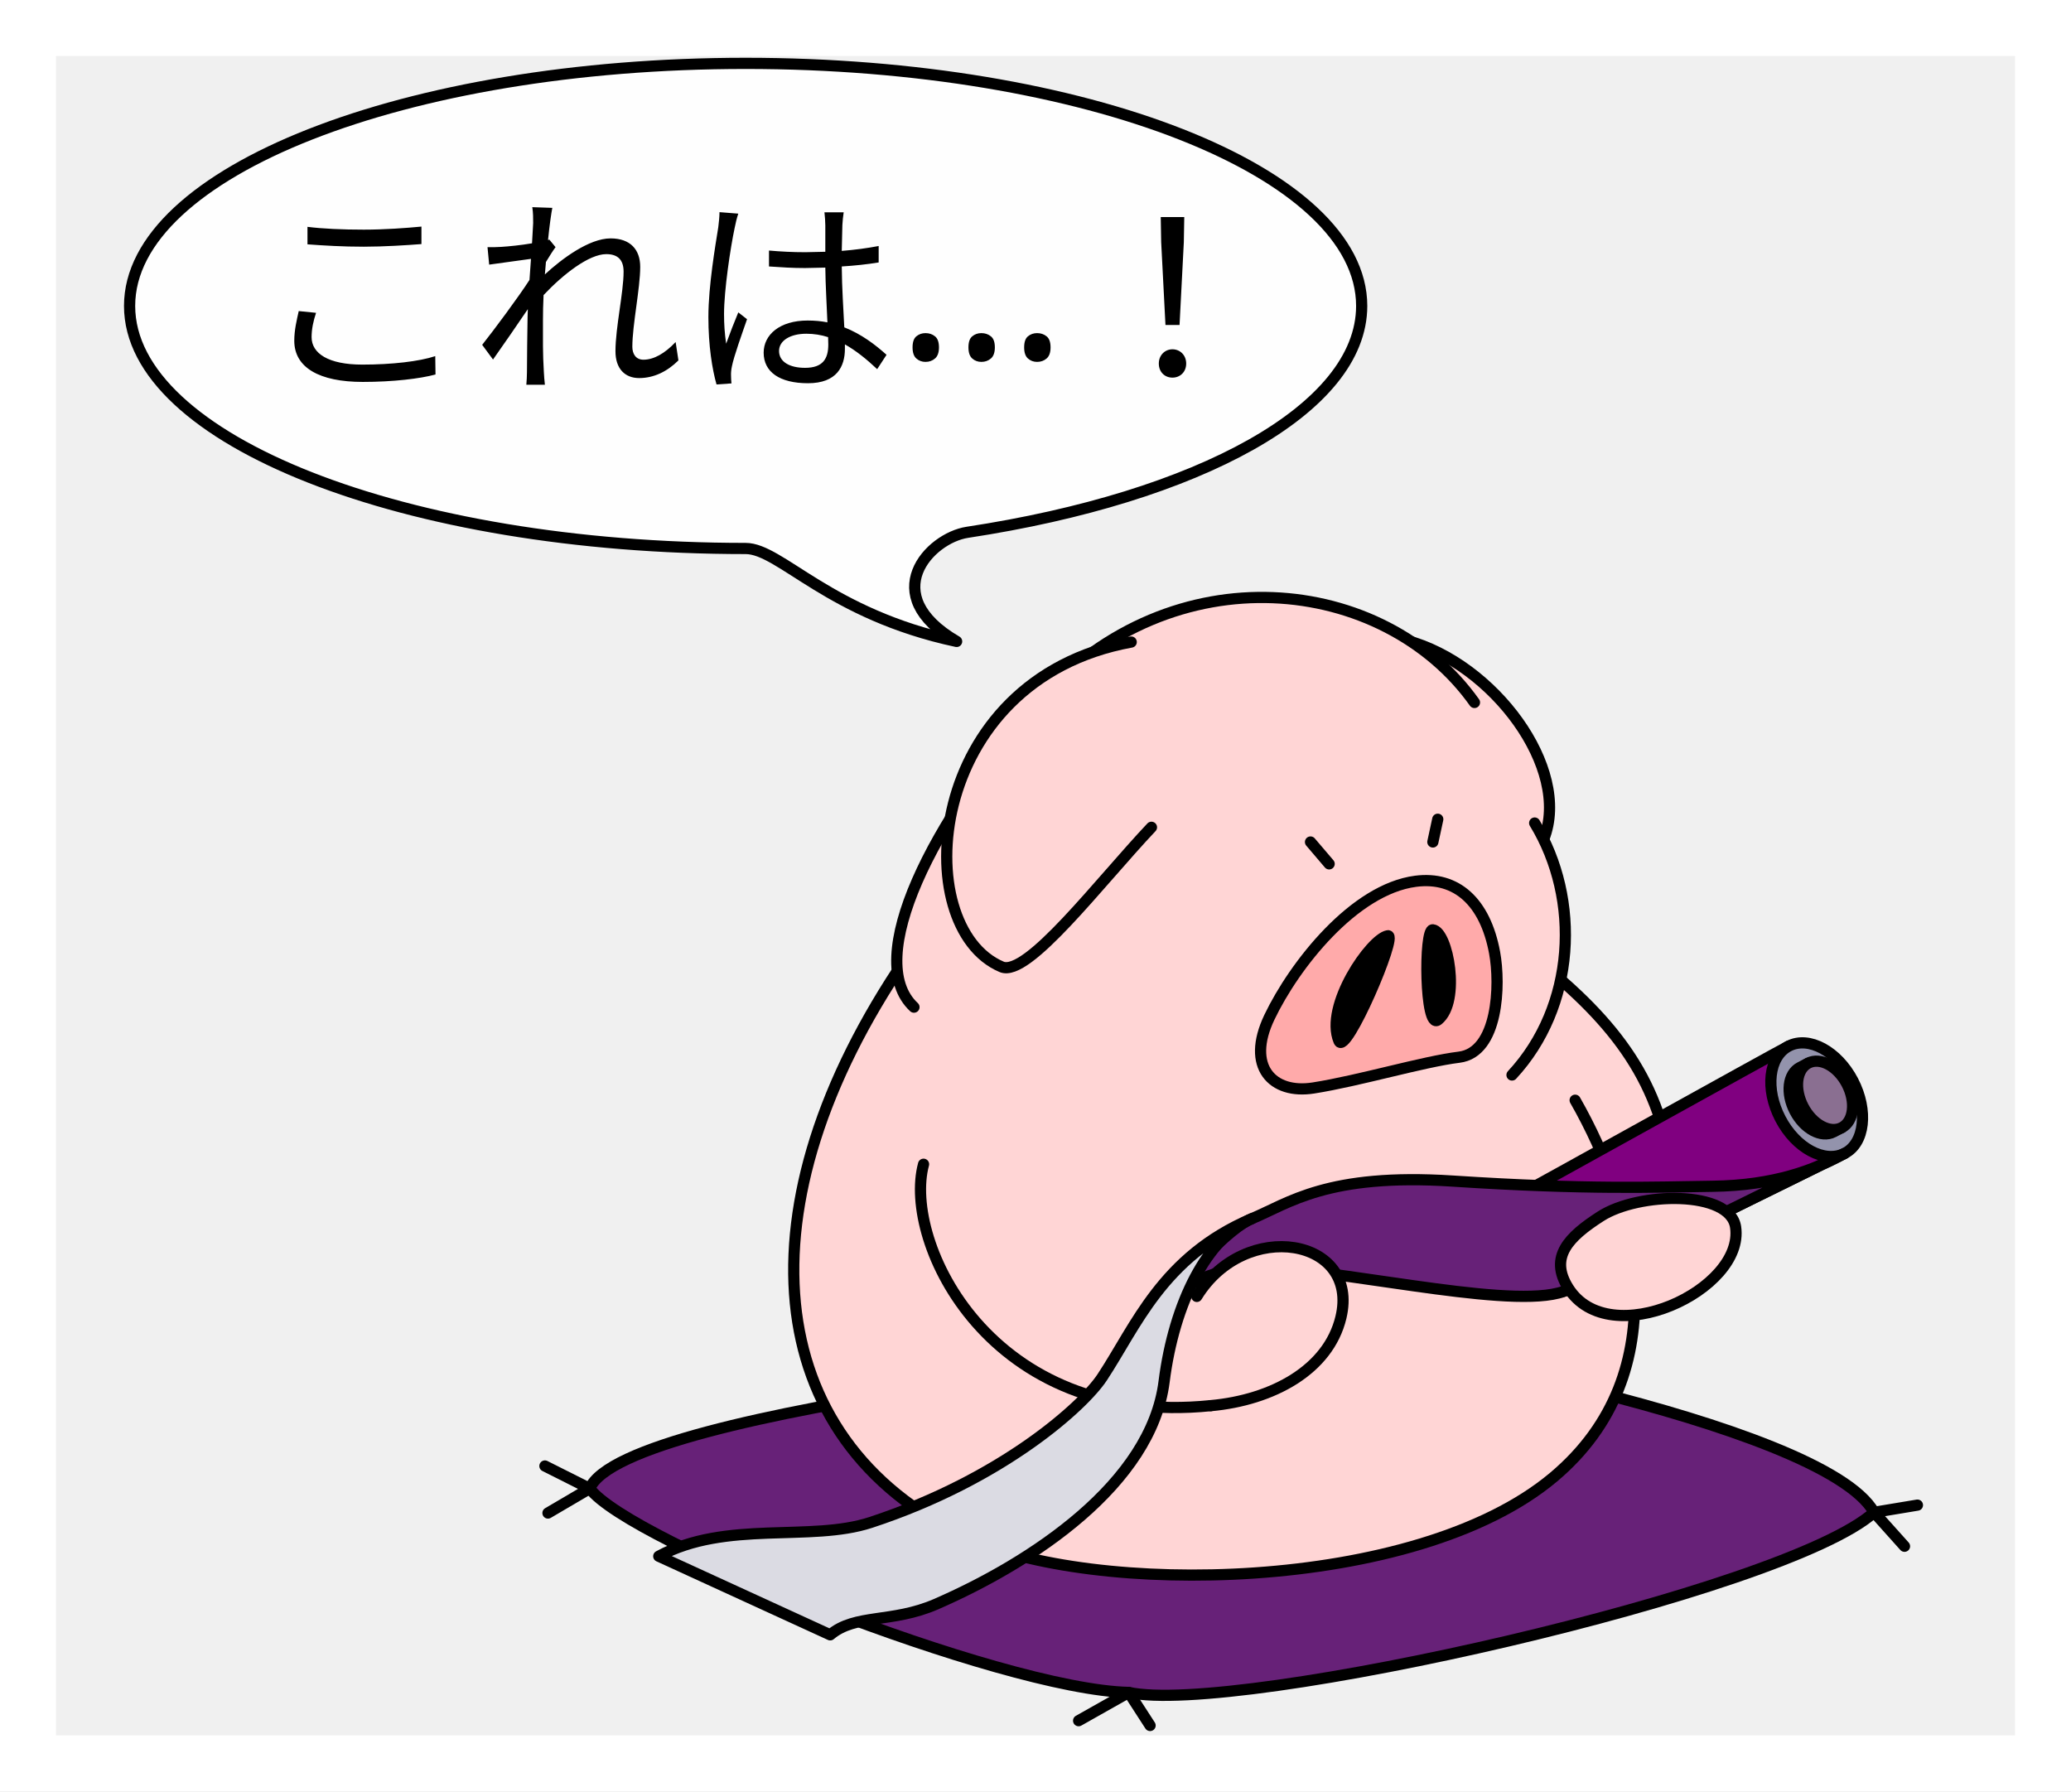
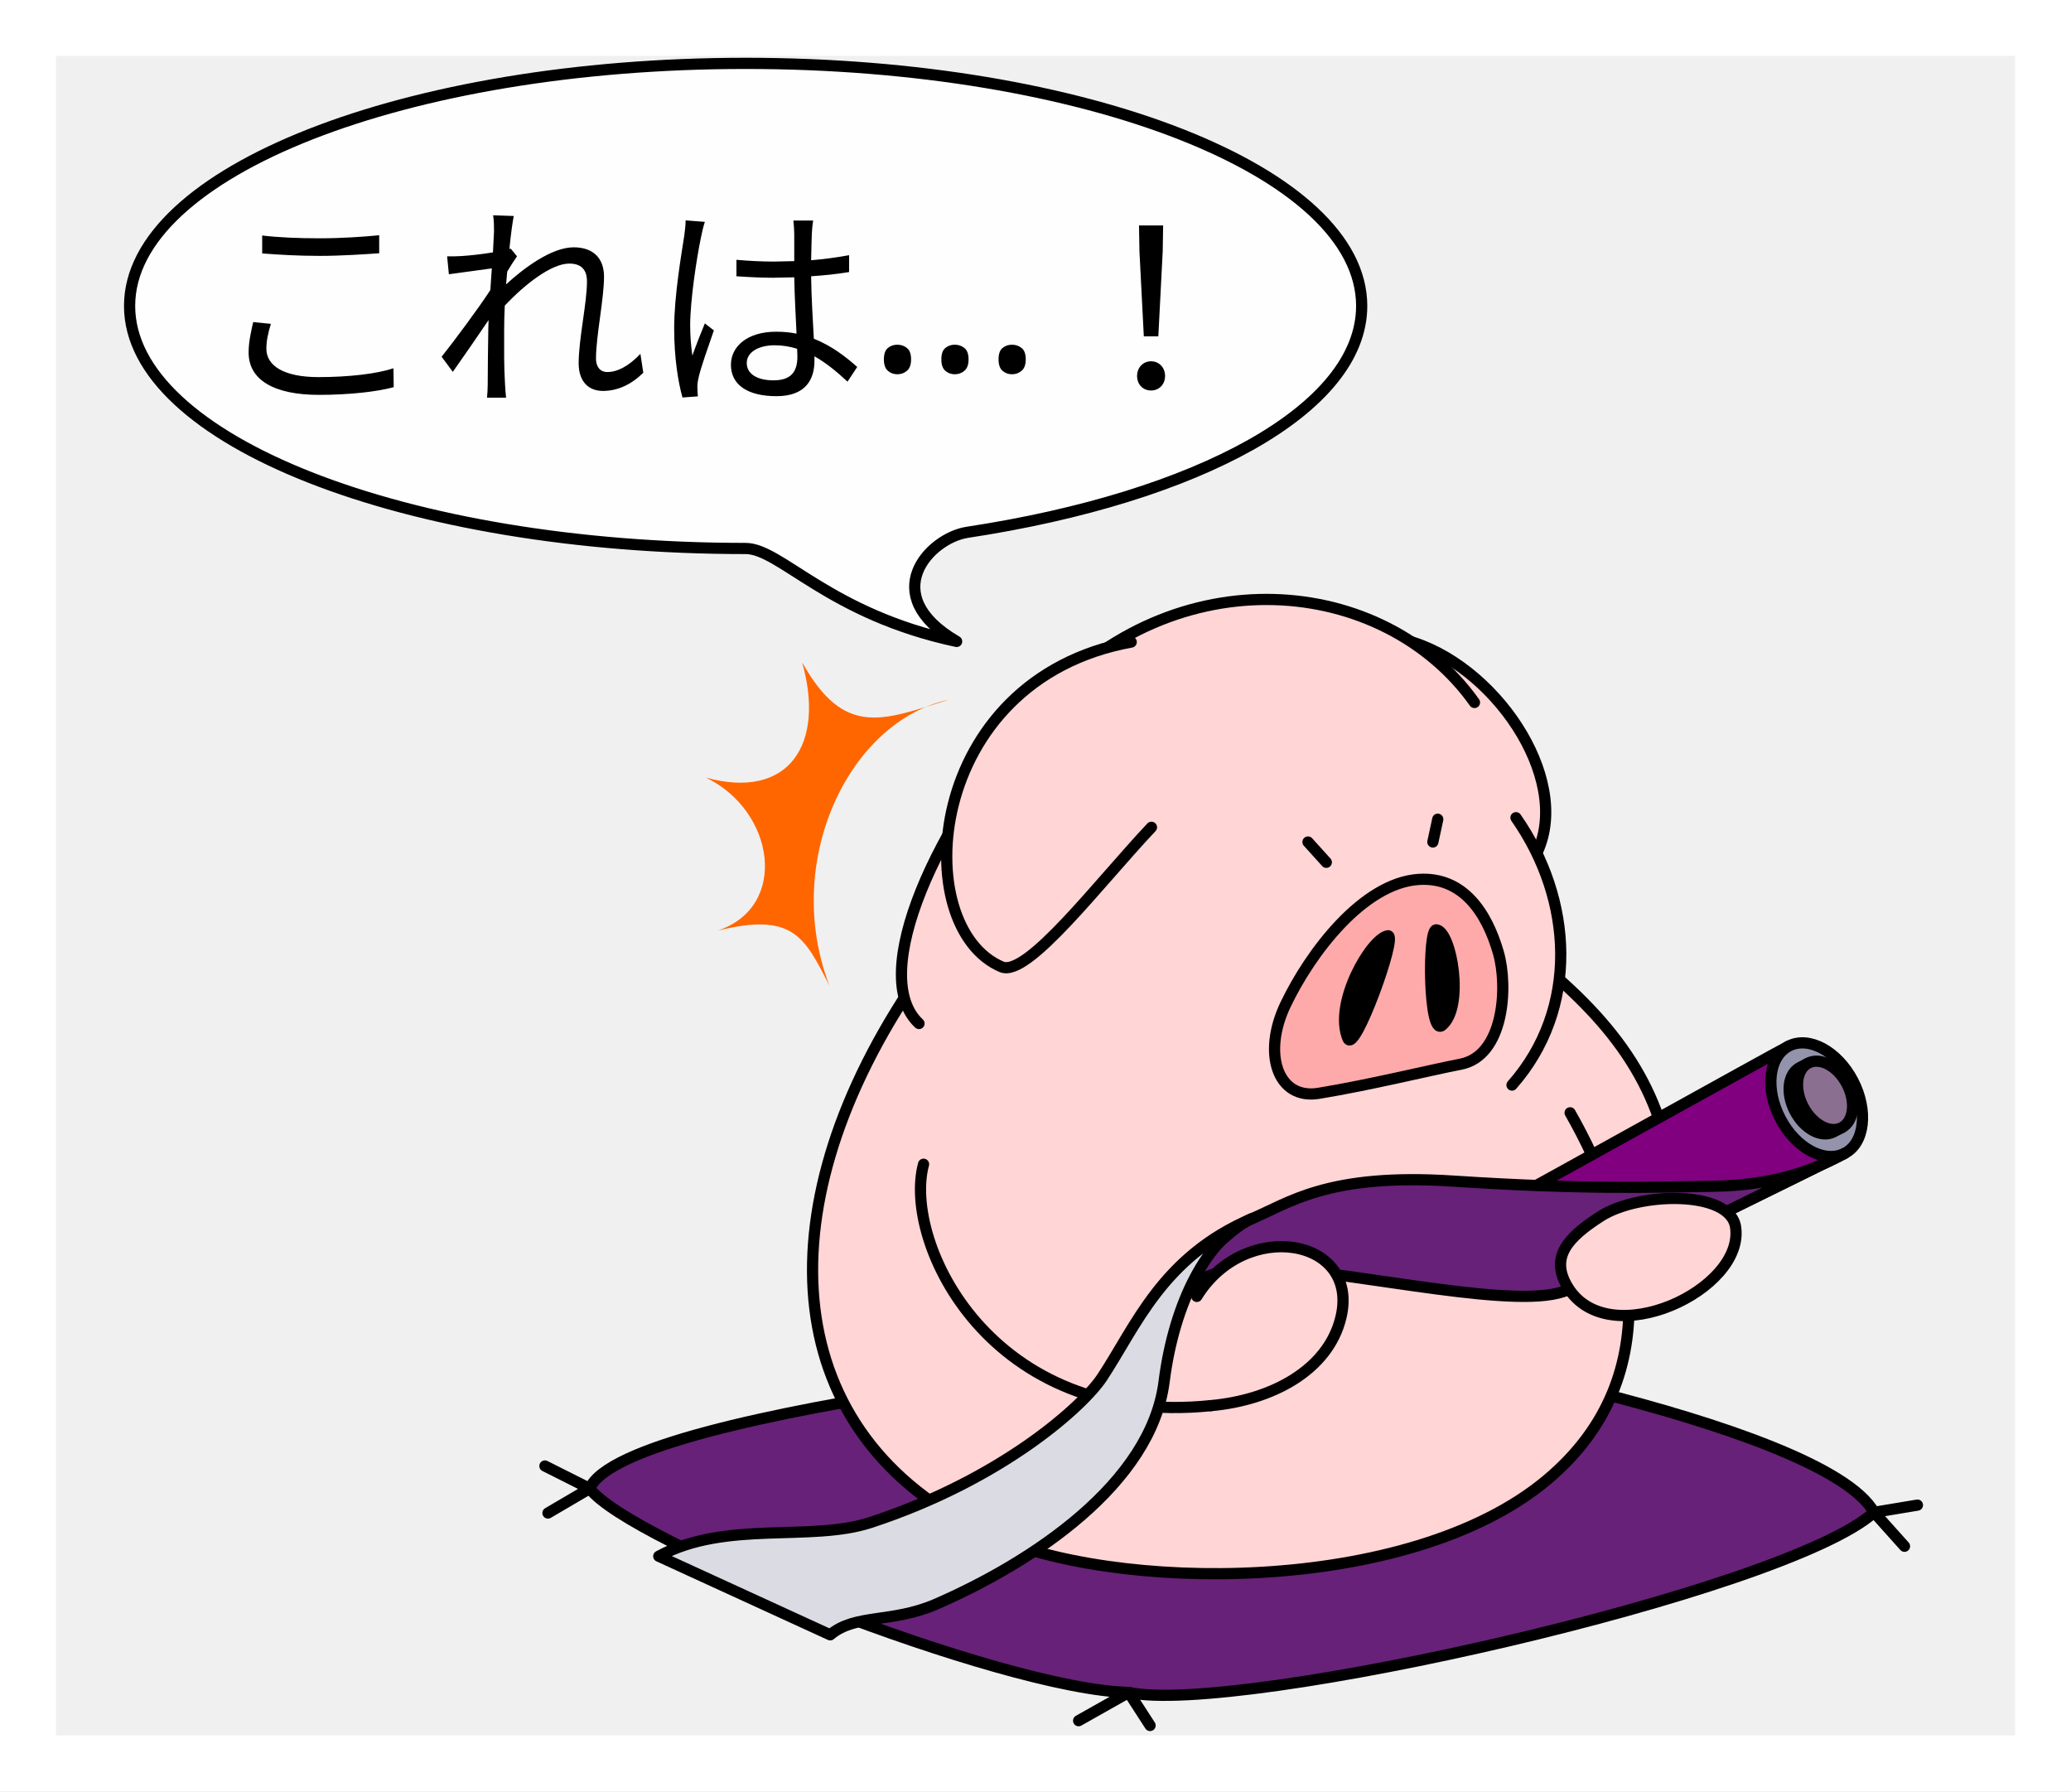
<svg xmlns="http://www.w3.org/2000/svg" xmlns:xlink="http://www.w3.org/1999/xlink" width="370" height="320" id="svg3172" version="1.1">
  <defs id="defs3174">
    <linearGradient id="linearGradient17681">
      <stop style="stop-color:#000000;stop-opacity:1;" offset="0" id="stop17683" />
      <stop style="stop-color:#000000;stop-opacity:0;" offset="1" id="stop17685" />
    </linearGradient>
    <radialGradient r="32.863" fy="43.845" fx="235.237" cy="43.845" cx="235.237" gradientTransform="matrix(1.985969,-2.691405,-1.081266,-0.7978586,-218.3512,957.9115)" gradientUnits="userSpaceOnUse" id="radialGradient5709" xlink:href="#linearGradient17681" />
    <radialGradient r="25.248" fy="85.957" fx="331.917" cy="85.957" cx="331.917" gradientTransform="matrix(-0.8055121,0.5925793,2.164533,2.94232,417.0141,-171.33)" gradientUnits="userSpaceOnUse" id="radialGradient5712" xlink:href="#linearGradient17681" />
    <radialGradient r="15.439" fy="203.389" fx="172.868" cy="203.389" cx="172.868" gradientTransform="matrix(-0.5469619,-0.8371575,-11.60117,7.579695,2552.308,-1089.854)" gradientUnits="userSpaceOnUse" id="radialGradient5718" xlink:href="#linearGradient17681" />
    <radialGradient r="26.773" fy="84.759" fx="330.547" cy="84.759" cx="330.547" gradientTransform="matrix(-0.8400093,0.542572,2.124547,3.28922,432.0335,-169.9579)" gradientUnits="userSpaceOnUse" id="radialGradient5736" xlink:href="#linearGradient17681" />
    <radialGradient r="15.641" fy="55.276" fx="264.08" cy="55.276" cx="264.08" gradientTransform="matrix(3.764049,-5.758742,-2.215933,-1.448386,-661.5243,1890.019)" gradientUnits="userSpaceOnUse" id="radialGradient5742" xlink:href="#linearGradient17681" />
    <radialGradient r="10.902" fy="57.205" fx="284.747" cy="57.205" cx="284.747" gradientTransform="matrix(-0.9706433,-0.2405237,-2.023602,8.166328,641.4455,-110.4711)" gradientUnits="userSpaceOnUse" id="radialGradient5745" xlink:href="#linearGradient17681" />
    <radialGradient r="17.812" fy="73.007" fx="311.897" cy="73.007" cx="311.897" gradientTransform="matrix(-1.364126,0.6615016,2.504244,5.164167,561.5522,-295.5697)" gradientUnits="userSpaceOnUse" id="radialGradient5793" xlink:href="#linearGradient17681" />
    <radialGradient r="4.25" fy="58.262" fx="618.117" cy="58.262" cx="618.117" gradientTransform="matrix(-0.2674099,-0.9635829,-52.19817,14.48584,3114.243,73.67486)" gradientUnits="userSpaceOnUse" id="radialGradient5796" xlink:href="#linearGradient17681" />
  </defs>
  <g id="layer1" transform="translate(0,-732.3622)" style="display:none">
    <path style="display:inline;fill:none;stroke:#0000ff;stroke-width:1px;stroke-linecap:butt;stroke-linejoin:miter;stroke-opacity:1" d="M 10,1042.362 360,742.362" id="path3025" />
    <path style="display:inline;fill:none;stroke:#0000ff;stroke-width:1px;stroke-linecap:butt;stroke-linejoin:miter;stroke-opacity:1" d="M 10,742.362 360,1042.362" id="path3027" />
    <path style="display:inline;fill:none;stroke:#ff0000;stroke-width:1px;stroke-linecap:butt;stroke-linejoin:miter;stroke-opacity:1" d="M 10,732.362 V 1052.362" id="path3006" />
    <path style="display:inline;fill:none;stroke:#ff0000;stroke-width:1px;stroke-linecap:butt;stroke-linejoin:miter;stroke-opacity:1" d="M 360,732.362 V 1052.362" id="path3010" />
    <path style="display:inline;fill:none;stroke:#ff0000;stroke-width:1px;stroke-linecap:butt;stroke-linejoin:miter;stroke-opacity:1" d="m 0,742.362 370,3e-5" id="path3016" />
    <path style="display:inline;fill:none;stroke:#ff0000;stroke-width:1px;stroke-linecap:butt;stroke-linejoin:miter;stroke-opacity:1" d="M 0,1042.362 H 370" id="path3018" />
  </g>
  <g id="layer12" style="display:none">
    <flowRoot xml:space="preserve" id="flowRoot2061" style="font-style:normal;font-variant:normal;font-weight:normal;font-stretch:normal;font-size:21.333px;line-height:1;font-family:'UD Digi Kyokasho NP-R';-inkscape-font-specification:'UD Digi Kyokasho NP-R';letter-spacing:0px;word-spacing:0px;fill:#000000;fill-opacity:1;stroke:none">
      <flowRegion id="flowRegion2063">
        <rect id="rect2065" width="199.565" height="613.586" x="-219.422" y="-55.3" />
      </flowRegion>
      <flowPara id="flowPara2067" />
    </flowRoot>
    <path style="display:inline;fill:none;stroke:#000000;stroke-width:1.646;stroke-linecap:round;stroke-linejoin:round" d="m 408.786,249.053 c 7.055,0 12.886,3.873 12.775,8.648 l -1.516,65.14 c -0.098,4.208 -5.041,7.622 -11.259,7.622 -6.218,0 -11.259,-3.412 -11.259,-7.622 0,-4.209 -1.516,-59.998 -1.516,-65.14 0,-4.776 5.719,-8.648 12.775,-8.648 z" id="path20723" />
    <path style="display:inline;fill:none;stroke:#000000;stroke-width:1.646;stroke-linecap:round;stroke-linejoin:round" d="m 421.56,257.701 c 0,4.776 -5.719,8.648 -12.775,8.648 -7.055,0 -12.775,-3.872 -12.775,-8.648" id="path20518-8-2" />
    <path style="display:inline;fill:none;stroke:#000000;stroke-width:0.989;stroke-linecap:round;stroke-linejoin:round" d="m 416.463,255.701 c 0,2.87 -3.437,5.197 -7.677,5.197 -4.24,0 -7.677,-2.327 -7.677,-5.197" id="path20731" />
    <path style="display:inline;fill:none;stroke:#000000;stroke-width:0.989;stroke-linecap:round;stroke-linejoin:round" d="m 401.109,255.701 c 0,-2.87 3.437,-5.197 7.677,-5.197 4.24,0 7.677,2.327 7.677,5.197 v 2 c 0,2.87 -3.437,5.197 -7.677,5.197 -4.24,0 -7.677,-2.327 -7.677,-5.197 z" id="path20518-8-7-1-6" />
  </g>
+   <g id="g8415" style="display:none">
+     <path style="display:inline;fill:#672178;stroke:#000000;stroke-width:2;stroke-linecap:round;stroke-linejoin:round;stroke-opacity:1" d="m 201.651,302.335 c -22.948,-0.521 -89.316,-26.988 -96.293,-36.425 6.217,-14.703 115.954,-24.909 130.847,-26.331 7.139,-0.539 89.523,14.364 98.615,30.582 -15.749,14.192 -114.121,36.37 -133.169,32.174 z" id="path8365" />
+     <path id="path8367" d="m 299.147,214.875 c -0.854,-17.619 -7.53,-28.883 -20.903,-40.373 l -2.426,-24.648 c 4.974,-12.621 -9.072,-31.367 -24.562,-35.456 l -86.389,59.368 110.42,58.63 z" style="display:inline;fill:#ffd5d5;stroke:#000000;stroke-width:2;stroke-linecap:round;stroke-linejoin:round;stroke-opacity:1" />
+     <path style="display:inline;fill:#ffd5d5;stroke:#000000;stroke-width:2;stroke-linecap:round;stroke-linejoin:round;stroke-opacity:1" d="m 281.412,196.543 c 11.012,19.279 18.548,48.536 -3.881,67.355 -24.735,20.753 -82.556,21.288 -105.03,10.668 -36.939,-17.455 -40.567,-59.45 -10.721,-103.297" id="path8369" />
+     <path style="display:inline;fill:#ffd5d5;stroke:#000000;stroke-width:2;stroke-linecap:round;stroke-linejoin:round;stroke-opacity:1" d="m 274.179,147.027 c 8.341,13.7 7.309,32.793 -4.048,45.011" id="path8371" />
+     <path id="path8373" d="m 263.426,125.489 c -16.224,-22.824 -53.901,-26.976 -77.724,-0.379 -19.239,21.479 -31.54,46.32 -22.415,54.807" style="display:inline;fill:#ffd5d5;stroke:#000000;stroke-width:2;stroke-linecap:round;stroke-linejoin:round;stroke-opacity:1" />
+     <path style="display:inline;fill:#ffaaaa;stroke:#000000;stroke-width:2;stroke-linecap:round;stroke-linejoin:round;stroke-opacity:1" d="m 252.915,157.43 c 7.312,-0.948 12.424,3.69 14.107,12.756 1.067,5.752 0.64,17.813 -6.338,18.672 -6.487,0.799 -17.798,4.205 -26.041,5.5 -7.349,1.155 -12.051,-3.855 -7.853,-12.639 4.474,-9.361 15.125,-22.863 26.125,-24.289 z" id="path8375" />
+     <path style="display:inline;fill:#ffd5d5;stroke:#000000;stroke-width:2;stroke-linecap:round;stroke-linejoin:round;stroke-opacity:1" d="m 202.099,114.696 c -37.069,6.766 -39.9,50.941 -23.146,58.024 4.593,1.942 17.429,-15.051 26.763,-24.933" id="path8377" />
+     <path style="display:inline;fill:none;stroke:#000000;stroke-width:2;stroke-linecap:round;stroke-linejoin:round;stroke-opacity:1" d="m 256.867,146.35 -0.875,4.06" id="path8379" />
+     <path style="display:inline;fill:none;stroke:#000000;stroke-width:2;stroke-linecap:round;stroke-linejoin:round;stroke-opacity:1" d="m 237.462,154.32 -3.329,-3.903" id="path8381" />
+     <path style="display:inline;fill:#000000;stroke:#000000;stroke-width:2;stroke-linecap:round;stroke-linejoin:round;stroke-opacity:1" d="m 247.943,167.166 c -3.031,0.531 -11.362,12.542 -8.726,18.805 1.192,2.832 10.582,-19.13 8.726,-18.805 z" id="path8383" />
+     <path style="display:inline;fill:#000000;stroke:#000000;stroke-width:2;stroke-linecap:round;stroke-linejoin:round;stroke-opacity:1" d="m 255.978,166.103 c -1.603,-0.171 -1.441,18.004 0.933,16.088 4.082,-3.294 1.761,-15.801 -0.933,-16.088 z" id="path8385" />
+     <path id="path8387" d="m 165,207.981 c -3.781,13.944 11.898,47.141 51.312,43.124" style="display:inline;fill:#ffd5d5;stroke:#000000;stroke-width:2;stroke-linecap:round;stroke-linejoin:round;stroke-opacity:1" />
+     <path style="display:inline;fill:#800080;stroke:#000000;stroke-width:2;stroke-linecap:round;stroke-linejoin:round" d="m 329.559,206.035 -49.436,24.343 c -3.194,1.573 -7.687,-0.798 -10.119,-5.46 -2.432,-4.662 -1.845,-9.777 1.311,-11.423 3.156,-1.646 44.395,-24.605 48.25,-26.616 z" id="path8389" />
+     <path style="display:inline;fill:#9393ac;stroke:#000000;stroke-width:2;stroke-linecap:round;stroke-linejoin:round" d="m 318.077,199.839 c -2.76,-5.29 -2.094,-11.093 1.488,-12.961 3.581,-1.868 8.721,0.906 11.481,6.196 2.76,5.29 2.115,11.135 -1.488,12.961 -3.603,1.826 -8.721,-0.906 -11.481,-6.196 z" id="path8391" />
+     <path style="display:inline;fill:#441650;stroke:#000000;stroke-width:2;stroke-linecap:round;stroke-linejoin:round" d="m 329.064,201.431 -1.5,0.782 c -2.152,1.123 -5.241,-0.544 -6.9,-3.724 -1.658,-3.179 -1.258,-6.667 0.894,-7.789 l 1.5,-0.782 z" id="path8393" />
+     <path style="display:inline;fill:#8a6f91;stroke:#000000;stroke-width:2;stroke-linecap:round;stroke-linejoin:round" d="m 329.958,193.642 c 1.658,3.179 1.258,6.667 -0.894,7.789 -2.152,1.123 -5.241,-0.544 -6.9,-3.724 -1.658,-3.179 -1.258,-6.667 0.894,-7.789 2.152,-1.123 5.241,0.544 6.9,3.724 z" id="path8395" />
+     <path style="display:inline;fill:#672178;stroke:#000000;stroke-width:2;stroke-linecap:round;stroke-linejoin:round;stroke-opacity:1" d="m 280.123,230.378 c -8.045,3.961 -37.083,-3.035 -53.448,-3.908 -10.581,-0.565 -16.312,4.005 -18.977,7.167 l -1.368,-0.768 c 6.682,-5.832 13.204,-13.515 17.307,-15.159 6.607,-2.755 13.508,-8.183 35.911,-6.721 24.059,1.57 36.065,1.068 46.421,0.928 11.068,-0.15 18.269,-2.944 23.589,-5.882 z" id="path8397" />
+     <path style="display:inline;fill:#dbdbe3;stroke:#000000;stroke-width:2;stroke-linecap:round;stroke-linejoin:round;stroke-opacity:1" d="m 196.9,246.062 c -3.327,5.042 -17.682,18.139 -41.341,25.909 -10.754,3.532 -25.84,-0.462 -37.867,6.036 l 30.631,14.04 c 4.475,-3.789 11.042,-2.055 18.916,-5.48 17.149,-7.461 38.426,-21.487 40.737,-39.753 1.781,-14.077 7.731,-25.822 15.663,-29.104 -15.993,6.834 -20.667,19.152 -26.737,28.352 z" id="path8399" />
+     <g id="g8403" style="stroke-width:1.79;stroke-linecap:round;stroke-linejoin:round" transform="matrix(-1.117396,0,0,1.117396,449.5658,-74.1937)">
+       <path style="display:inline;fill:#ffd5d5;stroke:#000000;stroke-width:1.79;stroke-linecap:round;stroke-linejoin:round;stroke-opacity:1" d="m 208.748,291.122 c -9.891,-0.891 -18.804,-5.752 -20.811,-14.109 -3.044,-12.672 15.284,-15.927 23.043,-3.356" id="path8401" />
+     </g>
+     <path style="display:inline;fill:none;stroke:#000000;stroke-width:2;stroke-linecap:round;stroke-linejoin:round;stroke-opacity:1" d="m 97.899,270.287 7.459,-4.378 -8.005,-4.023" id="path8405" />
+     <path style="display:inline;fill:none;stroke:#000000;stroke-width:2;stroke-linecap:round;stroke-linejoin:round;stroke-opacity:1" d="m 205.472,308.24 -3.821,-5.906 -8.947,5.05" id="path8407" />
+     <path style="display:inline;fill:none;stroke:#000000;stroke-width:2;stroke-linecap:round;stroke-linejoin:round;stroke-opacity:1" d="m 340.255,276.224 -5.435,-6.063 7.744,-1.286" id="path8409" />
+     <path id="path8411" d="m 280.185,230.082 c 7.358,11.694 31.543,0.32 29.894,-10.871 -0.982,-6.66 -17.311,-6.292 -24.092,-1.941 -5.673,3.641 -9.31,7.238 -5.802,12.812 z" style="display:inline;fill:#ffd5d5;stroke:#000000;stroke-width:2;stroke-linecap:round;stroke-linejoin:round;stroke-opacity:1" />
+     <path style="display:inline;fill:#ff6600;stroke:none;stroke-width:2;stroke-linecap:round;stroke-linejoin:round;stroke-opacity:1" d="m 129.118,139.663 c 12.62,4.429 14.365,-2.29 10.928,-15.695 5.893,12.995 13.384,9.919 24.974,6.433 -14.896,5.797 -26.436,28.977 -21.272,51.116 -5.883,-10.408 -6.01,-13.199 -17.138,-9.62 10.911,-5.219 9.267,-14.977 0.544,-16.052 9.769,-1.904 14.153,-8.692 1.965,-16.183 z" id="path8413" />
+   </g>
  <g id="layer3" style="display:inline">
    <path style="display:inline;fill:#672178;stroke:#000000;stroke-width:2;stroke-linecap:round;stroke-linejoin:round;stroke-opacity:1" d="m 201.651,302.335 c -22.948,-0.521 -89.316,-26.988 -96.293,-36.425 6.217,-14.703 115.954,-24.909 130.847,-26.331 7.139,-0.539 89.523,14.364 98.615,30.582 -15.749,14.192 -114.121,36.37 -133.169,32.174 z" id="path17408-1-5-80" />
-     <path id="path17261-5-7-2" d="m 299.147,214.875 c -0.854,-17.619 -7.53,-28.883 -20.903,-40.373 l -2.426,-24.648 c 4.974,-12.621 -9.072,-31.367 -24.562,-35.456 l -86.389,59.368 110.42,58.63 z" style="display:inline;fill:#ffd5d5;stroke:#000000;stroke-width:2;stroke-linecap:round;stroke-linejoin:round;stroke-opacity:1" />
-     <path style="display:inline;fill:#ffd5d5;stroke:#000000;stroke-width:2;stroke-linecap:round;stroke-linejoin:round;stroke-opacity:1" d="m 281.412,196.543 c 11.012,19.279 18.548,48.536 -3.881,67.355 -24.735,20.753 -82.556,21.288 -105.03,10.668 -36.939,-17.455 -40.567,-59.45 -10.721,-103.297" id="path17261-4" />
-     <path style="display:inline;fill:#ffd5d5;stroke:#000000;stroke-width:2;stroke-linecap:round;stroke-linejoin:round;stroke-opacity:1" d="m 274.179,147.027 c 8.341,13.7 7.309,32.793 -4.048,45.011" id="path17390-8" />
-     <path id="path5977-8" d="m 263.426,125.489 c -16.224,-22.824 -53.901,-26.976 -77.724,-0.379 -19.239,21.479 -31.54,46.32 -22.415,54.807" style="display:inline;fill:#ffd5d5;stroke:#000000;stroke-width:2;stroke-linecap:round;stroke-linejoin:round;stroke-opacity:1" />
-     <path style="display:inline;fill:#ffaaaa;stroke:#000000;stroke-width:2;stroke-linecap:round;stroke-linejoin:round;stroke-opacity:1" d="m 252.915,157.43 c 7.312,-0.948 12.424,3.69 14.107,12.756 1.067,5.752 0.64,17.813 -6.338,18.672 -6.487,0.799 -17.798,4.205 -26.041,5.5 -7.349,1.155 -12.051,-3.855 -7.853,-12.639 4.474,-9.361 15.125,-22.863 26.125,-24.289 z" id="path17394-2" />
+     <path style="display:inline;fill:#ffd5d5;stroke:none;stroke-width:2;stroke-linecap:round;stroke-linejoin:round;stroke-opacity:1" d="m 277.186,173.762 -4.29,-27.729 -17.369,-28.263 -91.559,59.817 111.319,54.808 23.861,-17.52 -11.394,-25.96 z" id="path8423" />
+     <path style="display:inline;fill:#ffd5d5;stroke:#000000;stroke-width:2;stroke-linecap:round;stroke-linejoin:round;stroke-opacity:1" d="m 299.147,214.875 c -0.854,-17.619 -8.588,-29.623 -21.961,-41.113" id="path8419" />
+     <path style="display:inline;fill:#ffd5d5;stroke:#000000;stroke-width:2;stroke-linecap:round;stroke-linejoin:round;stroke-opacity:1" d="m 274.693,152.102 c 6.097,-13.295 -7.948,-33.615 -23.438,-37.704" id="path17261-5-7-2" />
+     <path style="display:inline;fill:#ffd5d5;stroke:#000000;stroke-width:2;stroke-linecap:round;stroke-linejoin:round;stroke-opacity:1" d="m 280.512,198.791 c 11.012,19.279 18.324,46.738 -4.106,65.557 -24.735,20.753 -77.836,20.164 -100.31,9.544 -36.939,-17.455 -39.893,-57.203 -13.643,-97.004" id="path17261-4" />
+     <path style="display:inline;fill:#ffd5d5;stroke:#000000;stroke-width:2;stroke-linecap:round;stroke-linejoin:round;stroke-opacity:1" d="m 270.841,146.074 c 10.248,14.653 11.321,34.126 -0.71,47.763" id="path17390-8" />
+     <path id="path5977-8" d="m 263.426,125.489 c -16.224,-22.824 -53.451,-26.302 -77.274,0.295 -19.239,21.479 -31.09,48.568 -21.966,57.055" style="display:inline;fill:#ffd5d5;stroke:#000000;stroke-width:2;stroke-linecap:round;stroke-linejoin:round;stroke-opacity:1" />
+     <path style="display:inline;fill:#ffaaaa;stroke:#000000;stroke-width:2;stroke-linecap:round;stroke-linejoin:round;stroke-opacity:1" d="m 253.411,157.105 c 8.024,-0.559 12.257,6.03 14.285,13.082 1.757,6.113 1.01,18.41 -6.722,19.916 -5.846,1.139 -16.077,3.678 -25.378,5.209 -7.341,1.208 -10.117,-7.079 -5.918,-15.864 4.474,-9.361 13.852,-21.655 23.732,-22.344 z" id="path17394-2" />
    <path style="display:inline;fill:#ffd5d5;stroke:#000000;stroke-width:2;stroke-linecap:round;stroke-linejoin:round;stroke-opacity:1" d="m 202.099,114.696 c -37.069,6.766 -39.9,50.941 -23.146,58.024 4.593,1.942 17.429,-15.051 26.763,-24.933" id="path17398-4" />
    <path style="display:inline;fill:none;stroke:#000000;stroke-width:2;stroke-linecap:round;stroke-linejoin:round;stroke-opacity:1" d="m 256.867,146.35 -0.875,4.06" id="path17404-5" />
-     <path style="display:inline;fill:none;stroke:#000000;stroke-width:2;stroke-linecap:round;stroke-linejoin:round;stroke-opacity:1" d="m 237.462,154.32 -3.329,-3.903" id="path17406-5" />
-     <path style="display:inline;fill:#000000;stroke:#000000;stroke-width:2;stroke-linecap:round;stroke-linejoin:round;stroke-opacity:1" d="m 247.943,167.166 c -3.031,0.531 -11.362,12.542 -8.726,18.805 1.192,2.832 10.582,-19.13 8.726,-18.805 z" id="path17408-1" />
-     <path style="display:inline;fill:#000000;stroke:#000000;stroke-width:2;stroke-linecap:round;stroke-linejoin:round;stroke-opacity:1" d="m 255.978,166.103 c -1.603,-0.171 -1.441,18.004 0.933,16.088 4.082,-3.294 1.761,-15.801 -0.933,-16.088 z" id="path17410-7" />
+     <path style="display:inline;fill:none;stroke:#000000;stroke-width:2;stroke-linecap:round;stroke-linejoin:round;stroke-opacity:1" d="m 236.956,154.039 -3.273,-3.622" id="path17406-5" />
+     <path style="display:inline;fill:#000000;stroke:#000000;stroke-width:2;stroke-linecap:round;stroke-linejoin:round;stroke-opacity:1" d="m 247.943,167.166 c -3.031,0.531 -9.765,12.092 -7.128,18.356 1.192,2.832 8.984,-18.681 7.128,-18.356 z" id="path17408-1" />
+     <path style="display:inline;fill:#000000;stroke:#000000;stroke-width:2;stroke-linecap:round;stroke-linejoin:round;stroke-opacity:1" d="m 256.613,166.103 c -1.603,-0.171 -1.387,19.008 0.988,17.092 4.082,-3.294 1.706,-16.804 -0.988,-17.092 z" id="path17410-7" />
    <path id="path17261-5-7-2-2" d="m 165,207.981 c -3.781,13.944 11.898,47.141 51.312,43.124" style="display:inline;fill:#ffd5d5;stroke:#000000;stroke-width:2;stroke-linecap:round;stroke-linejoin:round;stroke-opacity:1" />
    <path style="display:inline;fill:#800080;stroke:#000000;stroke-width:2;stroke-linecap:round;stroke-linejoin:round" d="m 329.559,206.035 -49.436,24.343 c -3.194,1.573 -7.687,-0.798 -10.119,-5.46 -2.432,-4.662 -1.845,-9.777 1.311,-11.423 3.156,-1.646 44.395,-24.605 48.25,-26.616 z" id="path20723-4" />
    <path style="display:inline;fill:#9393ac;stroke:#000000;stroke-width:2;stroke-linecap:round;stroke-linejoin:round" d="m 318.077,199.839 c -2.76,-5.29 -2.094,-11.093 1.488,-12.961 3.581,-1.868 8.721,0.906 11.481,6.196 2.76,5.29 2.115,11.135 -1.488,12.961 -3.603,1.826 -8.721,-0.906 -11.481,-6.196 z" id="path20518-8-2-9-3" />
    <path style="display:inline;fill:#441650;stroke:#000000;stroke-width:2;stroke-linecap:round;stroke-linejoin:round" d="m 329.064,201.431 -1.5,0.782 c -2.152,1.123 -5.241,-0.544 -6.9,-3.724 -1.658,-3.179 -1.258,-6.667 0.894,-7.789 l 1.5,-0.782 z" id="path20518-8-7-1-6-0" />
    <path style="display:inline;fill:#8a6f91;stroke:#000000;stroke-width:2;stroke-linecap:round;stroke-linejoin:round" d="m 329.958,193.642 c 1.658,3.179 1.258,6.667 -0.894,7.789 -2.152,1.123 -5.241,-0.544 -6.9,-3.724 -1.658,-3.179 -1.258,-6.667 0.894,-7.789 2.152,-1.123 5.241,0.544 6.9,3.724 z" id="path20518-8-7-1-6-0-1" />
    <path style="display:inline;fill:#672178;stroke:#000000;stroke-width:2;stroke-linecap:round;stroke-linejoin:round;stroke-opacity:1" d="m 280.123,230.378 c -8.045,3.961 -37.083,-3.035 -53.448,-3.908 -10.581,-0.565 -16.312,4.005 -18.977,7.167 l -1.368,-0.768 c 6.682,-5.832 13.204,-13.515 17.307,-15.159 6.607,-2.755 13.508,-8.183 35.911,-6.721 24.059,1.57 36.065,1.068 46.421,0.928 11.068,-0.15 18.269,-2.944 23.589,-5.882 z" id="path17408-1-5" />
    <path style="display:inline;fill:#dbdbe3;stroke:#000000;stroke-width:2;stroke-linecap:round;stroke-linejoin:round;stroke-opacity:1" d="m 196.9,246.062 c -3.327,5.042 -17.682,18.139 -41.341,25.909 -10.754,3.532 -25.84,-0.462 -37.867,6.036 l 30.631,14.04 c 4.475,-3.789 11.042,-2.055 18.916,-5.48 17.149,-7.461 38.426,-21.487 40.737,-39.753 1.781,-14.077 7.731,-25.822 15.663,-29.104 -15.993,6.834 -20.667,19.152 -26.737,28.352 z" id="path17408-1-5-8" />
    <g id="g26409" style="stroke-width:1.79;stroke-linecap:round;stroke-linejoin:round" transform="matrix(-1.117396,0,0,1.117396,449.5658,-74.1937)">
      <path style="display:inline;fill:#ffd5d5;stroke:#000000;stroke-width:1.79;stroke-linecap:round;stroke-linejoin:round;stroke-opacity:1" d="m 208.748,291.122 c -9.891,-0.891 -18.804,-5.752 -20.811,-14.109 -3.044,-12.672 15.284,-15.927 23.043,-3.356" id="path26349" />
    </g>
    <path style="display:inline;fill:none;stroke:#000000;stroke-width:2;stroke-linecap:round;stroke-linejoin:round;stroke-opacity:1" d="m 97.899,270.287 7.459,-4.378 -8.005,-4.023" id="path17406-5-0" />
    <path style="display:inline;fill:none;stroke:#000000;stroke-width:2;stroke-linecap:round;stroke-linejoin:round;stroke-opacity:1" d="m 205.472,308.24 -3.821,-5.906 -8.947,5.05" id="path17406-5-0-0" />
    <path style="display:inline;fill:none;stroke:#000000;stroke-width:2;stroke-linecap:round;stroke-linejoin:round;stroke-opacity:1" d="m 340.255,276.224 -5.435,-6.063 7.744,-1.286" id="path17406-5-0-1" />
    <path id="path17261-5-7-8" d="m 280.185,230.082 c 7.358,11.694 31.543,0.32 29.894,-10.871 -0.982,-6.66 -17.311,-6.292 -24.092,-1.941 -5.673,3.641 -9.31,7.238 -5.802,12.812 z" style="display:inline;fill:#ffd5d5;stroke:#000000;stroke-width:2;stroke-linecap:round;stroke-linejoin:round;stroke-opacity:1" />
+     <path style="display:inline;fill:#ff6600;stroke:none;stroke-width:2;stroke-linecap:round;stroke-linejoin:round;stroke-opacity:1" d="m 143.308,118.326 c 7.557,13.471 14.335,10.394 26.162,6.671 -17.858,3.895 -29.808,28.977 -21.272,51.116 -4.457,-8.744 -6.485,-13.199 -19.991,-9.858 12.813,-4.268 10.217,-21.396 -2.066,-27.334 14.817,4.046 21.317,-6.002 17.167,-20.595 z" id="path17394-2-3" />
  </g>
-   <g id="layer5">
+   <g id="layer5" style="display:inline">
    <path style="display:inline;fill:#fefefe;fill-opacity:1;stroke:#000000;stroke-width:2;stroke-linecap:round;stroke-linejoin:round" d="m 243.276,54.651 c 0,18.434 -29.237,34.179 -70.45,40.44 -6.792,1.032 -16.249,11.149 -1.916,19.495 -22.817,-4.866 -31.448,-16.604 -37.696,-16.604 -60.785,0 -110.062,-19.4 -110.062,-43.331 0,-23.931 49.276,-43.331 110.062,-43.331 60.785,0 110.062,19.4 110.062,43.331 z" id="path23824" />
    <text xml:space="preserve" style="font-style:normal;font-weight:normal;font-size:38.102px;line-height:0%;font-family:sans-serif;letter-spacing:0px;word-spacing:0px;writing-mode:lr-tb;display:inline;fill:#000000;fill-opacity:1;stroke:none;stroke-width:3.56" x="45.979" y="67.272" id="text13157">
-       <tspan x="45.979" y="67.272" style="font-size:38.102px;line-height:1;font-family:sans-serif;stroke-width:3.56" id="tspan8422">これは…！</tspan>
+       <tspan x="45.979" y="67.272" style="font-size:38.102px;line-height:1;font-family:sans-serif;stroke-width:3.56" id="tspan8422" />
+     </text>
+     <text xml:space="preserve" style="font-size:39.154px;line-height:1;font-family:'UD Digi Kyokasho NP-R';-inkscape-font-specification:'UD Digi Kyokasho NP-R';letter-spacing:0px;word-spacing:0px;stroke-width:1.468" x="37.635" y="69.554" id="text17966">
+       <tspan id="tspan17964" x="37.635" y="69.554" style="stroke-width:1.468">これは…！</tspan>
    </text>
  </g>
  <g id="layer2" style="display:inline">
    <path style="display:inline;fill:#ffffff;stroke:none" d="M 0,0 V 320 H 370 V 0 L 360,10 V 310 H 10 V 10 H 360 L 370,0 Z" id="path21072" />
  </g>
</svg>
